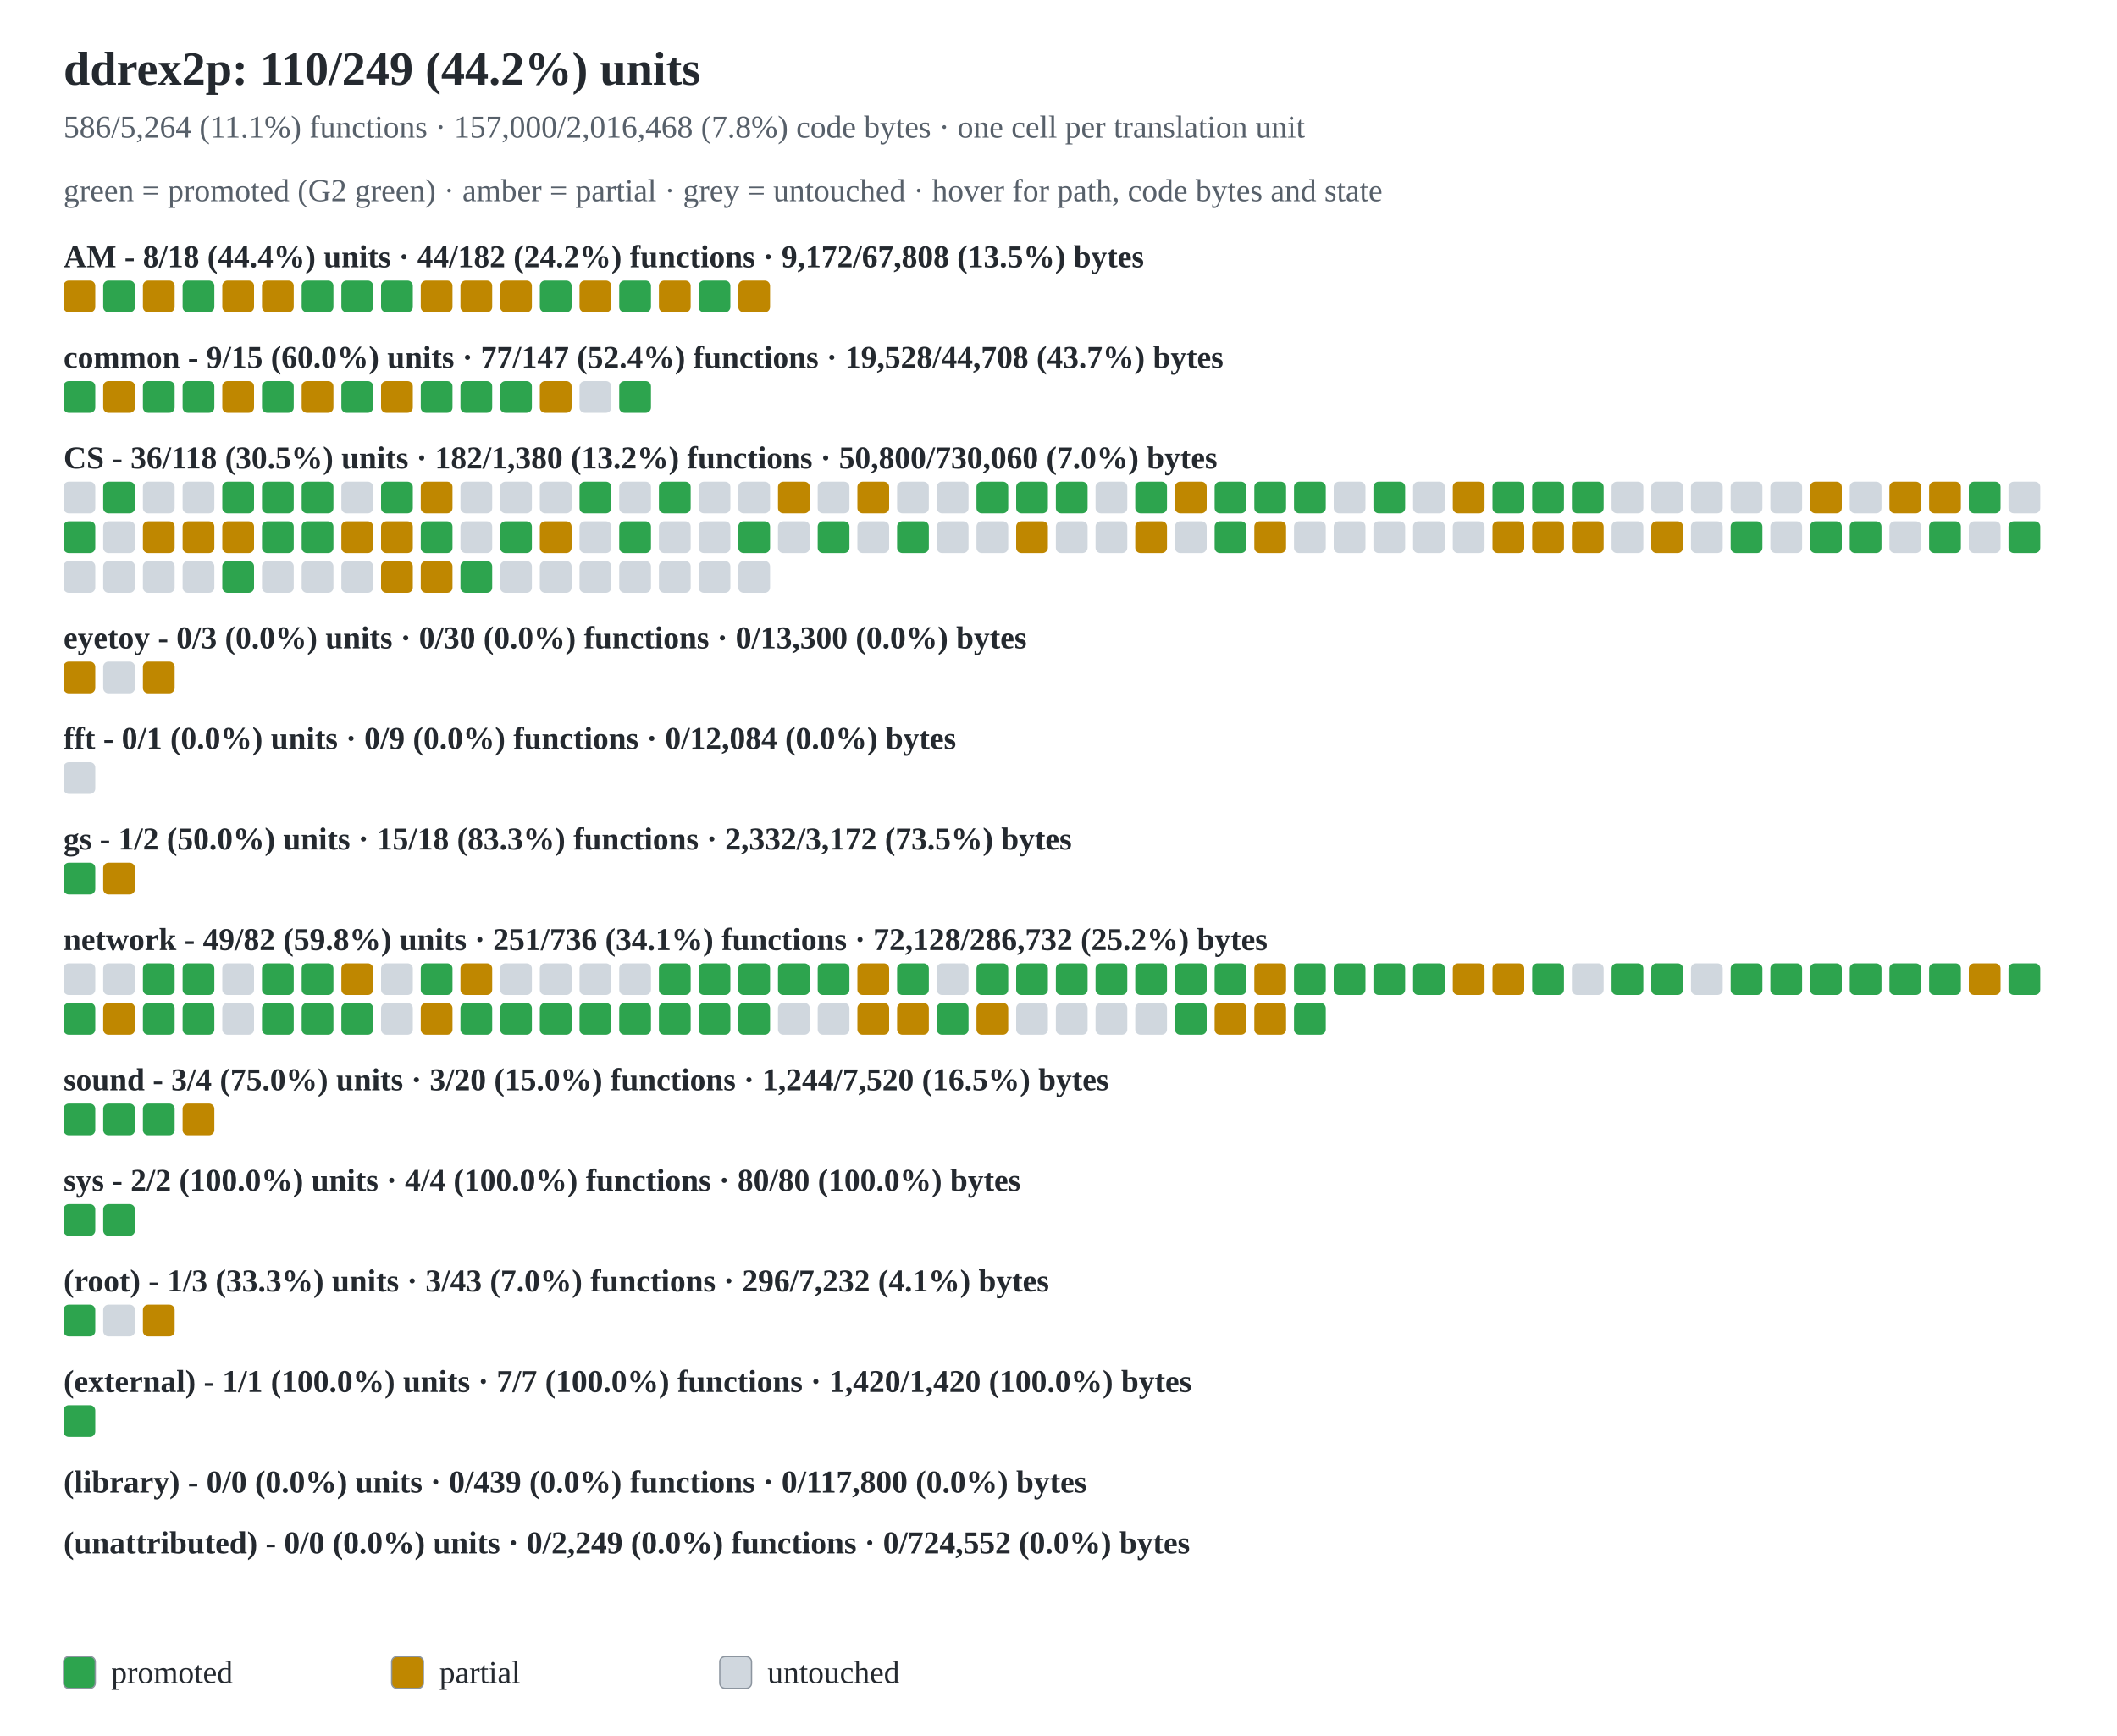
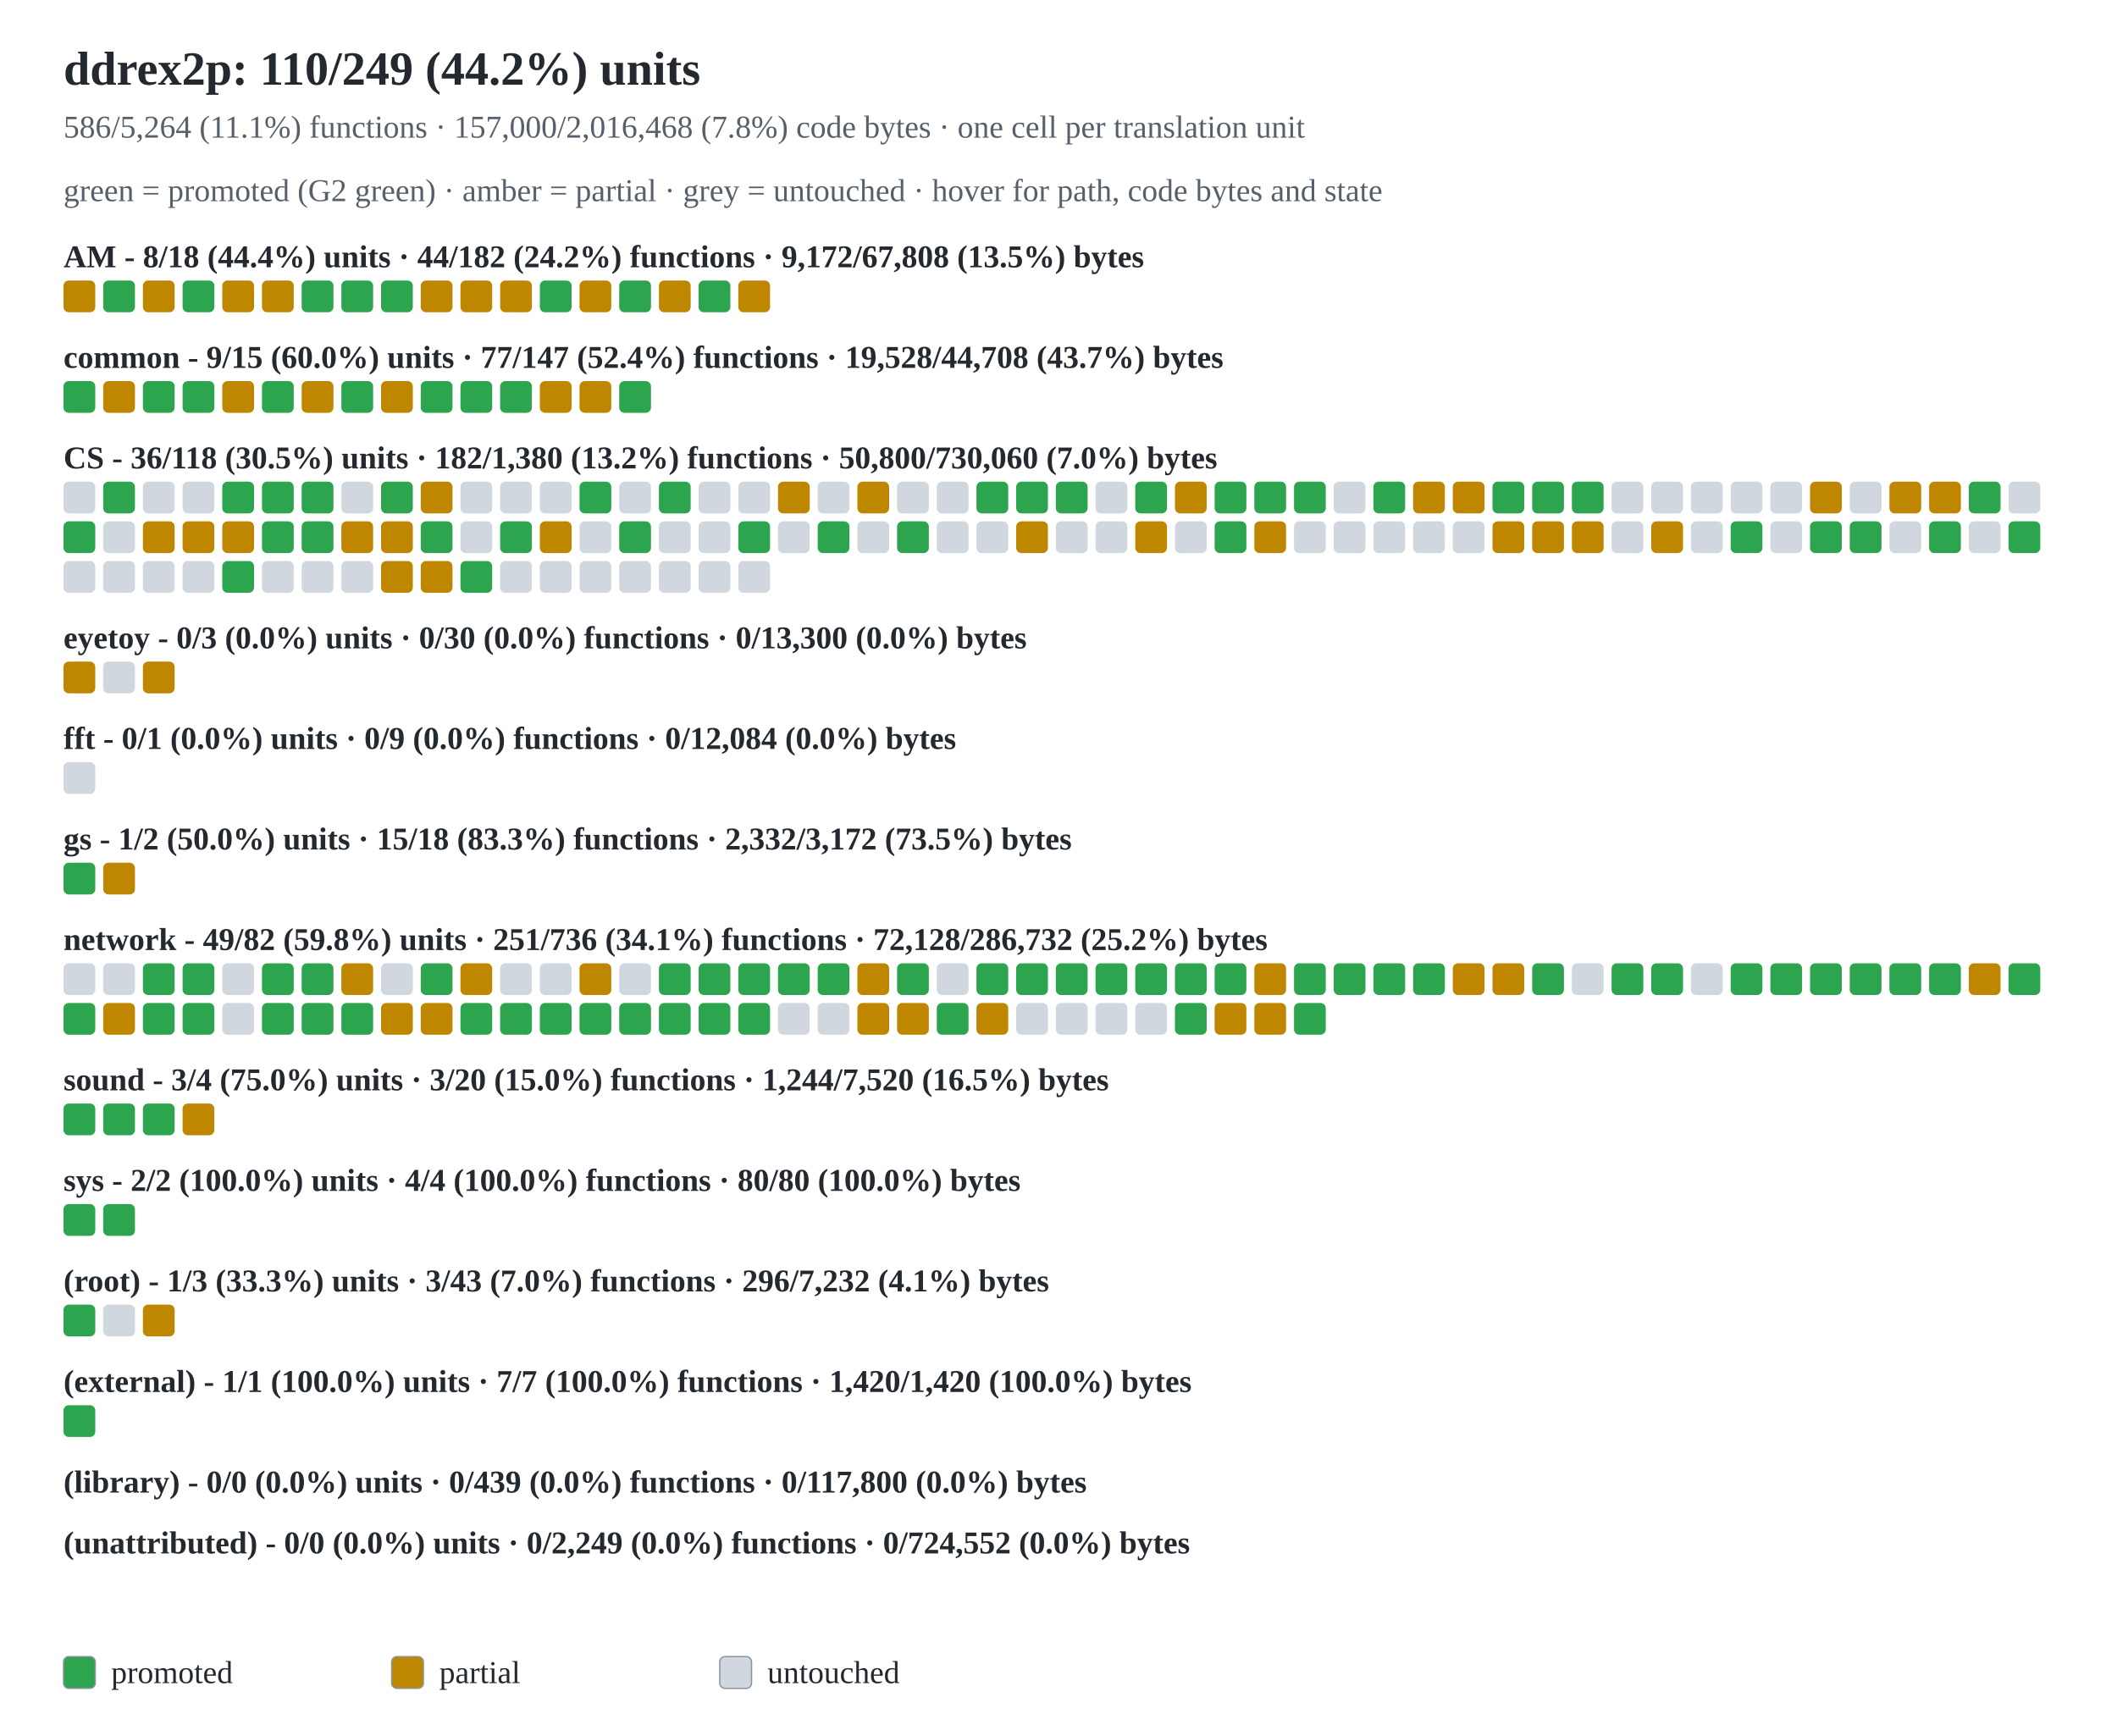
<svg xmlns="http://www.w3.org/2000/svg" width="800" height="656" viewBox="0 0 800 656" role="img" aria-label="ddrex2p translation unit heatmap">
  <rect width="800" height="656" fill="#ffffff" />
  <text x="24" y="32" font-size="18" font-weight="600" fill="#24292f">ddrex2p: 110/249 (44.2%) units</text>
  <text x="24" y="52" font-size="12" fill="#57606a">586/5,264 (11.1%) functions · 157,000/2,016,468 (7.8%) code bytes · one cell per translation unit</text>
  <text x="24" y="76" font-size="12" fill="#57606a">green = promoted (G2 green) · amber = partial · grey = untouched · hover for path, code bytes and state</text>
  <g class="module" data-module="AM">
    <text x="24" y="101" font-size="12" font-weight="600" fill="#24292f">AM - 8/18 (44.4%) units · 44/182 (24.2%) functions · 9,172/67,808 (13.5%) bytes</text>
    <rect class="cell" data-state="partial" x="24" y="106" width="12" height="12" rx="2" fill="#bf8700" />
    <rect class="cell" data-state="promoted" x="39" y="106" width="12" height="12" rx="2" fill="#2da44e" />
    <rect class="cell" data-state="partial" x="54" y="106" width="12" height="12" rx="2" fill="#bf8700" />
    <rect class="cell" data-state="promoted" x="69" y="106" width="12" height="12" rx="2" fill="#2da44e" />
    <rect class="cell" data-state="partial" x="84" y="106" width="12" height="12" rx="2" fill="#bf8700" />
    <rect class="cell" data-state="partial" x="99" y="106" width="12" height="12" rx="2" fill="#bf8700" />
    <rect class="cell" data-state="promoted" x="114" y="106" width="12" height="12" rx="2" fill="#2da44e" />
    <rect class="cell" data-state="promoted" x="129" y="106" width="12" height="12" rx="2" fill="#2da44e" />
    <rect class="cell" data-state="promoted" x="144" y="106" width="12" height="12" rx="2" fill="#2da44e" />
    <rect class="cell" data-state="partial" x="159" y="106" width="12" height="12" rx="2" fill="#bf8700" />
    <rect class="cell" data-state="partial" x="174" y="106" width="12" height="12" rx="2" fill="#bf8700" />
    <rect class="cell" data-state="partial" x="189" y="106" width="12" height="12" rx="2" fill="#bf8700" />
    <rect class="cell" data-state="promoted" x="204" y="106" width="12" height="12" rx="2" fill="#2da44e" />
    <rect class="cell" data-state="partial" x="219" y="106" width="12" height="12" rx="2" fill="#bf8700" />
    <rect class="cell" data-state="promoted" x="234" y="106" width="12" height="12" rx="2" fill="#2da44e" />
    <rect class="cell" data-state="partial" x="249" y="106" width="12" height="12" rx="2" fill="#bf8700" />
    <rect class="cell" data-state="promoted" x="264" y="106" width="12" height="12" rx="2" fill="#2da44e" />
    <rect class="cell" data-state="partial" x="279" y="106" width="12" height="12" rx="2" fill="#bf8700" />
  </g>
  <g class="module" data-module="common">
    <text x="24" y="139" font-size="12" font-weight="600" fill="#24292f">common - 9/15 (60.0%) units · 77/147 (52.4%) functions · 19,528/44,708 (43.7%) bytes</text>
    <rect class="cell" data-state="promoted" x="24" y="144" width="12" height="12" rx="2" fill="#2da44e" />
    <rect class="cell" data-state="partial" x="39" y="144" width="12" height="12" rx="2" fill="#bf8700" />
    <rect class="cell" data-state="promoted" x="54" y="144" width="12" height="12" rx="2" fill="#2da44e" />
    <rect class="cell" data-state="promoted" x="69" y="144" width="12" height="12" rx="2" fill="#2da44e" />
    <rect class="cell" data-state="partial" x="84" y="144" width="12" height="12" rx="2" fill="#bf8700" />
    <rect class="cell" data-state="promoted" x="99" y="144" width="12" height="12" rx="2" fill="#2da44e" />
    <rect class="cell" data-state="partial" x="114" y="144" width="12" height="12" rx="2" fill="#bf8700" />
    <rect class="cell" data-state="promoted" x="129" y="144" width="12" height="12" rx="2" fill="#2da44e" />
    <rect class="cell" data-state="partial" x="144" y="144" width="12" height="12" rx="2" fill="#bf8700" />
    <rect class="cell" data-state="promoted" x="159" y="144" width="12" height="12" rx="2" fill="#2da44e" />
    <rect class="cell" data-state="promoted" x="174" y="144" width="12" height="12" rx="2" fill="#2da44e" />
    <rect class="cell" data-state="promoted" x="189" y="144" width="12" height="12" rx="2" fill="#2da44e" />
    <rect class="cell" data-state="partial" x="204" y="144" width="12" height="12" rx="2" fill="#bf8700" />
-     <rect class="cell" data-state="untouched" x="219" y="144" width="12" height="12" rx="2" fill="#d0d7de" />
+     <rect class="cell" data-state="partial" x="219" y="144" width="12" height="12" rx="2" fill="#bf8700" />
    <rect class="cell" data-state="promoted" x="234" y="144" width="12" height="12" rx="2" fill="#2da44e" />
  </g>
  <g class="module" data-module="CS">
    <text x="24" y="177" font-size="12" font-weight="600" fill="#24292f">CS - 36/118 (30.5%) units · 182/1,380 (13.2%) functions · 50,800/730,060 (7.0%) bytes</text>
    <rect class="cell" data-state="untouched" x="24" y="182" width="12" height="12" rx="2" fill="#d0d7de" />
    <rect class="cell" data-state="promoted" x="39" y="182" width="12" height="12" rx="2" fill="#2da44e" />
    <rect class="cell" data-state="untouched" x="54" y="182" width="12" height="12" rx="2" fill="#d0d7de" />
    <rect class="cell" data-state="untouched" x="69" y="182" width="12" height="12" rx="2" fill="#d0d7de" />
    <rect class="cell" data-state="promoted" x="84" y="182" width="12" height="12" rx="2" fill="#2da44e" />
    <rect class="cell" data-state="promoted" x="99" y="182" width="12" height="12" rx="2" fill="#2da44e" />
    <rect class="cell" data-state="promoted" x="114" y="182" width="12" height="12" rx="2" fill="#2da44e" />
    <rect class="cell" data-state="untouched" x="129" y="182" width="12" height="12" rx="2" fill="#d0d7de" />
    <rect class="cell" data-state="promoted" x="144" y="182" width="12" height="12" rx="2" fill="#2da44e" />
    <rect class="cell" data-state="partial" x="159" y="182" width="12" height="12" rx="2" fill="#bf8700" />
    <rect class="cell" data-state="untouched" x="174" y="182" width="12" height="12" rx="2" fill="#d0d7de" />
    <rect class="cell" data-state="untouched" x="189" y="182" width="12" height="12" rx="2" fill="#d0d7de" />
    <rect class="cell" data-state="untouched" x="204" y="182" width="12" height="12" rx="2" fill="#d0d7de" />
    <rect class="cell" data-state="promoted" x="219" y="182" width="12" height="12" rx="2" fill="#2da44e" />
    <rect class="cell" data-state="untouched" x="234" y="182" width="12" height="12" rx="2" fill="#d0d7de" />
    <rect class="cell" data-state="promoted" x="249" y="182" width="12" height="12" rx="2" fill="#2da44e" />
    <rect class="cell" data-state="untouched" x="264" y="182" width="12" height="12" rx="2" fill="#d0d7de" />
    <rect class="cell" data-state="untouched" x="279" y="182" width="12" height="12" rx="2" fill="#d0d7de" />
    <rect class="cell" data-state="partial" x="294" y="182" width="12" height="12" rx="2" fill="#bf8700" />
    <rect class="cell" data-state="untouched" x="309" y="182" width="12" height="12" rx="2" fill="#d0d7de" />
    <rect class="cell" data-state="partial" x="324" y="182" width="12" height="12" rx="2" fill="#bf8700" />
    <rect class="cell" data-state="untouched" x="339" y="182" width="12" height="12" rx="2" fill="#d0d7de" />
    <rect class="cell" data-state="untouched" x="354" y="182" width="12" height="12" rx="2" fill="#d0d7de" />
    <rect class="cell" data-state="promoted" x="369" y="182" width="12" height="12" rx="2" fill="#2da44e" />
    <rect class="cell" data-state="promoted" x="384" y="182" width="12" height="12" rx="2" fill="#2da44e" />
    <rect class="cell" data-state="promoted" x="399" y="182" width="12" height="12" rx="2" fill="#2da44e" />
    <rect class="cell" data-state="untouched" x="414" y="182" width="12" height="12" rx="2" fill="#d0d7de" />
    <rect class="cell" data-state="promoted" x="429" y="182" width="12" height="12" rx="2" fill="#2da44e" />
    <rect class="cell" data-state="partial" x="444" y="182" width="12" height="12" rx="2" fill="#bf8700" />
    <rect class="cell" data-state="promoted" x="459" y="182" width="12" height="12" rx="2" fill="#2da44e" />
    <rect class="cell" data-state="promoted" x="474" y="182" width="12" height="12" rx="2" fill="#2da44e" />
    <rect class="cell" data-state="promoted" x="489" y="182" width="12" height="12" rx="2" fill="#2da44e" />
    <rect class="cell" data-state="untouched" x="504" y="182" width="12" height="12" rx="2" fill="#d0d7de" />
    <rect class="cell" data-state="promoted" x="519" y="182" width="12" height="12" rx="2" fill="#2da44e" />
-     <rect class="cell" data-state="untouched" x="534" y="182" width="12" height="12" rx="2" fill="#d0d7de" />
+     <rect class="cell" data-state="partial" x="534" y="182" width="12" height="12" rx="2" fill="#bf8700" />
    <rect class="cell" data-state="partial" x="549" y="182" width="12" height="12" rx="2" fill="#bf8700" />
    <rect class="cell" data-state="promoted" x="564" y="182" width="12" height="12" rx="2" fill="#2da44e" />
    <rect class="cell" data-state="promoted" x="579" y="182" width="12" height="12" rx="2" fill="#2da44e" />
    <rect class="cell" data-state="promoted" x="594" y="182" width="12" height="12" rx="2" fill="#2da44e" />
    <rect class="cell" data-state="untouched" x="609" y="182" width="12" height="12" rx="2" fill="#d0d7de" />
    <rect class="cell" data-state="untouched" x="624" y="182" width="12" height="12" rx="2" fill="#d0d7de" />
    <rect class="cell" data-state="untouched" x="639" y="182" width="12" height="12" rx="2" fill="#d0d7de" />
    <rect class="cell" data-state="untouched" x="654" y="182" width="12" height="12" rx="2" fill="#d0d7de" />
    <rect class="cell" data-state="untouched" x="669" y="182" width="12" height="12" rx="2" fill="#d0d7de" />
    <rect class="cell" data-state="partial" x="684" y="182" width="12" height="12" rx="2" fill="#bf8700" />
    <rect class="cell" data-state="untouched" x="699" y="182" width="12" height="12" rx="2" fill="#d0d7de" />
    <rect class="cell" data-state="partial" x="714" y="182" width="12" height="12" rx="2" fill="#bf8700" />
    <rect class="cell" data-state="partial" x="729" y="182" width="12" height="12" rx="2" fill="#bf8700" />
    <rect class="cell" data-state="promoted" x="744" y="182" width="12" height="12" rx="2" fill="#2da44e" />
    <rect class="cell" data-state="untouched" x="759" y="182" width="12" height="12" rx="2" fill="#d0d7de" />
    <rect class="cell" data-state="promoted" x="24" y="197" width="12" height="12" rx="2" fill="#2da44e" />
    <rect class="cell" data-state="untouched" x="39" y="197" width="12" height="12" rx="2" fill="#d0d7de" />
    <rect class="cell" data-state="partial" x="54" y="197" width="12" height="12" rx="2" fill="#bf8700" />
    <rect class="cell" data-state="partial" x="69" y="197" width="12" height="12" rx="2" fill="#bf8700" />
    <rect class="cell" data-state="partial" x="84" y="197" width="12" height="12" rx="2" fill="#bf8700" />
    <rect class="cell" data-state="promoted" x="99" y="197" width="12" height="12" rx="2" fill="#2da44e" />
    <rect class="cell" data-state="promoted" x="114" y="197" width="12" height="12" rx="2" fill="#2da44e" />
    <rect class="cell" data-state="partial" x="129" y="197" width="12" height="12" rx="2" fill="#bf8700" />
    <rect class="cell" data-state="partial" x="144" y="197" width="12" height="12" rx="2" fill="#bf8700" />
    <rect class="cell" data-state="promoted" x="159" y="197" width="12" height="12" rx="2" fill="#2da44e" />
    <rect class="cell" data-state="untouched" x="174" y="197" width="12" height="12" rx="2" fill="#d0d7de" />
    <rect class="cell" data-state="promoted" x="189" y="197" width="12" height="12" rx="2" fill="#2da44e" />
    <rect class="cell" data-state="partial" x="204" y="197" width="12" height="12" rx="2" fill="#bf8700" />
    <rect class="cell" data-state="untouched" x="219" y="197" width="12" height="12" rx="2" fill="#d0d7de" />
    <rect class="cell" data-state="promoted" x="234" y="197" width="12" height="12" rx="2" fill="#2da44e" />
    <rect class="cell" data-state="untouched" x="249" y="197" width="12" height="12" rx="2" fill="#d0d7de" />
    <rect class="cell" data-state="untouched" x="264" y="197" width="12" height="12" rx="2" fill="#d0d7de" />
    <rect class="cell" data-state="promoted" x="279" y="197" width="12" height="12" rx="2" fill="#2da44e" />
    <rect class="cell" data-state="untouched" x="294" y="197" width="12" height="12" rx="2" fill="#d0d7de" />
    <rect class="cell" data-state="promoted" x="309" y="197" width="12" height="12" rx="2" fill="#2da44e" />
    <rect class="cell" data-state="untouched" x="324" y="197" width="12" height="12" rx="2" fill="#d0d7de" />
    <rect class="cell" data-state="promoted" x="339" y="197" width="12" height="12" rx="2" fill="#2da44e" />
    <rect class="cell" data-state="untouched" x="354" y="197" width="12" height="12" rx="2" fill="#d0d7de" />
    <rect class="cell" data-state="untouched" x="369" y="197" width="12" height="12" rx="2" fill="#d0d7de" />
    <rect class="cell" data-state="partial" x="384" y="197" width="12" height="12" rx="2" fill="#bf8700" />
    <rect class="cell" data-state="untouched" x="399" y="197" width="12" height="12" rx="2" fill="#d0d7de" />
    <rect class="cell" data-state="untouched" x="414" y="197" width="12" height="12" rx="2" fill="#d0d7de" />
    <rect class="cell" data-state="partial" x="429" y="197" width="12" height="12" rx="2" fill="#bf8700" />
    <rect class="cell" data-state="untouched" x="444" y="197" width="12" height="12" rx="2" fill="#d0d7de" />
    <rect class="cell" data-state="promoted" x="459" y="197" width="12" height="12" rx="2" fill="#2da44e" />
    <rect class="cell" data-state="partial" x="474" y="197" width="12" height="12" rx="2" fill="#bf8700" />
    <rect class="cell" data-state="untouched" x="489" y="197" width="12" height="12" rx="2" fill="#d0d7de" />
    <rect class="cell" data-state="untouched" x="504" y="197" width="12" height="12" rx="2" fill="#d0d7de" />
    <rect class="cell" data-state="untouched" x="519" y="197" width="12" height="12" rx="2" fill="#d0d7de" />
    <rect class="cell" data-state="untouched" x="534" y="197" width="12" height="12" rx="2" fill="#d0d7de" />
    <rect class="cell" data-state="untouched" x="549" y="197" width="12" height="12" rx="2" fill="#d0d7de" />
    <rect class="cell" data-state="partial" x="564" y="197" width="12" height="12" rx="2" fill="#bf8700" />
    <rect class="cell" data-state="partial" x="579" y="197" width="12" height="12" rx="2" fill="#bf8700" />
    <rect class="cell" data-state="partial" x="594" y="197" width="12" height="12" rx="2" fill="#bf8700" />
    <rect class="cell" data-state="untouched" x="609" y="197" width="12" height="12" rx="2" fill="#d0d7de" />
    <rect class="cell" data-state="partial" x="624" y="197" width="12" height="12" rx="2" fill="#bf8700" />
    <rect class="cell" data-state="untouched" x="639" y="197" width="12" height="12" rx="2" fill="#d0d7de" />
    <rect class="cell" data-state="promoted" x="654" y="197" width="12" height="12" rx="2" fill="#2da44e" />
    <rect class="cell" data-state="untouched" x="669" y="197" width="12" height="12" rx="2" fill="#d0d7de" />
    <rect class="cell" data-state="promoted" x="684" y="197" width="12" height="12" rx="2" fill="#2da44e" />
    <rect class="cell" data-state="promoted" x="699" y="197" width="12" height="12" rx="2" fill="#2da44e" />
    <rect class="cell" data-state="untouched" x="714" y="197" width="12" height="12" rx="2" fill="#d0d7de" />
    <rect class="cell" data-state="promoted" x="729" y="197" width="12" height="12" rx="2" fill="#2da44e" />
    <rect class="cell" data-state="untouched" x="744" y="197" width="12" height="12" rx="2" fill="#d0d7de" />
    <rect class="cell" data-state="promoted" x="759" y="197" width="12" height="12" rx="2" fill="#2da44e" />
    <rect class="cell" data-state="untouched" x="24" y="212" width="12" height="12" rx="2" fill="#d0d7de" />
    <rect class="cell" data-state="untouched" x="39" y="212" width="12" height="12" rx="2" fill="#d0d7de" />
    <rect class="cell" data-state="untouched" x="54" y="212" width="12" height="12" rx="2" fill="#d0d7de" />
    <rect class="cell" data-state="untouched" x="69" y="212" width="12" height="12" rx="2" fill="#d0d7de" />
    <rect class="cell" data-state="promoted" x="84" y="212" width="12" height="12" rx="2" fill="#2da44e" />
    <rect class="cell" data-state="untouched" x="99" y="212" width="12" height="12" rx="2" fill="#d0d7de" />
    <rect class="cell" data-state="untouched" x="114" y="212" width="12" height="12" rx="2" fill="#d0d7de" />
    <rect class="cell" data-state="untouched" x="129" y="212" width="12" height="12" rx="2" fill="#d0d7de" />
    <rect class="cell" data-state="partial" x="144" y="212" width="12" height="12" rx="2" fill="#bf8700" />
    <rect class="cell" data-state="partial" x="159" y="212" width="12" height="12" rx="2" fill="#bf8700" />
    <rect class="cell" data-state="promoted" x="174" y="212" width="12" height="12" rx="2" fill="#2da44e" />
    <rect class="cell" data-state="untouched" x="189" y="212" width="12" height="12" rx="2" fill="#d0d7de" />
    <rect class="cell" data-state="untouched" x="204" y="212" width="12" height="12" rx="2" fill="#d0d7de" />
    <rect class="cell" data-state="untouched" x="219" y="212" width="12" height="12" rx="2" fill="#d0d7de" />
    <rect class="cell" data-state="untouched" x="234" y="212" width="12" height="12" rx="2" fill="#d0d7de" />
    <rect class="cell" data-state="untouched" x="249" y="212" width="12" height="12" rx="2" fill="#d0d7de" />
    <rect class="cell" data-state="untouched" x="264" y="212" width="12" height="12" rx="2" fill="#d0d7de" />
    <rect class="cell" data-state="untouched" x="279" y="212" width="12" height="12" rx="2" fill="#d0d7de" />
  </g>
  <g class="module" data-module="eyetoy">
    <text x="24" y="245" font-size="12" font-weight="600" fill="#24292f">eyetoy - 0/3 (0.0%) units · 0/30 (0.0%) functions · 0/13,300 (0.0%) bytes</text>
    <rect class="cell" data-state="partial" x="24" y="250" width="12" height="12" rx="2" fill="#bf8700" />
    <rect class="cell" data-state="untouched" x="39" y="250" width="12" height="12" rx="2" fill="#d0d7de" />
    <rect class="cell" data-state="partial" x="54" y="250" width="12" height="12" rx="2" fill="#bf8700" />
  </g>
  <g class="module" data-module="fft">
    <text x="24" y="283" font-size="12" font-weight="600" fill="#24292f">fft - 0/1 (0.0%) units · 0/9 (0.0%) functions · 0/12,084 (0.0%) bytes</text>
    <rect class="cell" data-state="untouched" x="24" y="288" width="12" height="12" rx="2" fill="#d0d7de" />
  </g>
  <g class="module" data-module="gs">
    <text x="24" y="321" font-size="12" font-weight="600" fill="#24292f">gs - 1/2 (50.0%) units · 15/18 (83.3%) functions · 2,332/3,172 (73.5%) bytes</text>
    <rect class="cell" data-state="promoted" x="24" y="326" width="12" height="12" rx="2" fill="#2da44e" />
    <rect class="cell" data-state="partial" x="39" y="326" width="12" height="12" rx="2" fill="#bf8700" />
  </g>
  <g class="module" data-module="network">
    <text x="24" y="359" font-size="12" font-weight="600" fill="#24292f">network - 49/82 (59.8%) units · 251/736 (34.1%) functions · 72,128/286,732 (25.2%) bytes</text>
    <rect class="cell" data-state="untouched" x="24" y="364" width="12" height="12" rx="2" fill="#d0d7de" />
    <rect class="cell" data-state="untouched" x="39" y="364" width="12" height="12" rx="2" fill="#d0d7de" />
    <rect class="cell" data-state="promoted" x="54" y="364" width="12" height="12" rx="2" fill="#2da44e" />
    <rect class="cell" data-state="promoted" x="69" y="364" width="12" height="12" rx="2" fill="#2da44e" />
    <rect class="cell" data-state="untouched" x="84" y="364" width="12" height="12" rx="2" fill="#d0d7de" />
    <rect class="cell" data-state="promoted" x="99" y="364" width="12" height="12" rx="2" fill="#2da44e" />
    <rect class="cell" data-state="promoted" x="114" y="364" width="12" height="12" rx="2" fill="#2da44e" />
    <rect class="cell" data-state="partial" x="129" y="364" width="12" height="12" rx="2" fill="#bf8700" />
    <rect class="cell" data-state="untouched" x="144" y="364" width="12" height="12" rx="2" fill="#d0d7de" />
    <rect class="cell" data-state="promoted" x="159" y="364" width="12" height="12" rx="2" fill="#2da44e" />
    <rect class="cell" data-state="partial" x="174" y="364" width="12" height="12" rx="2" fill="#bf8700" />
    <rect class="cell" data-state="untouched" x="189" y="364" width="12" height="12" rx="2" fill="#d0d7de" />
    <rect class="cell" data-state="untouched" x="204" y="364" width="12" height="12" rx="2" fill="#d0d7de" />
-     <rect class="cell" data-state="untouched" x="219" y="364" width="12" height="12" rx="2" fill="#d0d7de" />
+     <rect class="cell" data-state="partial" x="219" y="364" width="12" height="12" rx="2" fill="#bf8700" />
    <rect class="cell" data-state="untouched" x="234" y="364" width="12" height="12" rx="2" fill="#d0d7de" />
    <rect class="cell" data-state="promoted" x="249" y="364" width="12" height="12" rx="2" fill="#2da44e" />
    <rect class="cell" data-state="promoted" x="264" y="364" width="12" height="12" rx="2" fill="#2da44e" />
    <rect class="cell" data-state="promoted" x="279" y="364" width="12" height="12" rx="2" fill="#2da44e" />
    <rect class="cell" data-state="promoted" x="294" y="364" width="12" height="12" rx="2" fill="#2da44e" />
    <rect class="cell" data-state="promoted" x="309" y="364" width="12" height="12" rx="2" fill="#2da44e" />
    <rect class="cell" data-state="partial" x="324" y="364" width="12" height="12" rx="2" fill="#bf8700" />
    <rect class="cell" data-state="promoted" x="339" y="364" width="12" height="12" rx="2" fill="#2da44e" />
    <rect class="cell" data-state="untouched" x="354" y="364" width="12" height="12" rx="2" fill="#d0d7de" />
    <rect class="cell" data-state="promoted" x="369" y="364" width="12" height="12" rx="2" fill="#2da44e" />
    <rect class="cell" data-state="promoted" x="384" y="364" width="12" height="12" rx="2" fill="#2da44e" />
    <rect class="cell" data-state="promoted" x="399" y="364" width="12" height="12" rx="2" fill="#2da44e" />
    <rect class="cell" data-state="promoted" x="414" y="364" width="12" height="12" rx="2" fill="#2da44e" />
    <rect class="cell" data-state="promoted" x="429" y="364" width="12" height="12" rx="2" fill="#2da44e" />
    <rect class="cell" data-state="promoted" x="444" y="364" width="12" height="12" rx="2" fill="#2da44e" />
    <rect class="cell" data-state="promoted" x="459" y="364" width="12" height="12" rx="2" fill="#2da44e" />
    <rect class="cell" data-state="partial" x="474" y="364" width="12" height="12" rx="2" fill="#bf8700" />
    <rect class="cell" data-state="promoted" x="489" y="364" width="12" height="12" rx="2" fill="#2da44e" />
    <rect class="cell" data-state="promoted" x="504" y="364" width="12" height="12" rx="2" fill="#2da44e" />
    <rect class="cell" data-state="promoted" x="519" y="364" width="12" height="12" rx="2" fill="#2da44e" />
    <rect class="cell" data-state="promoted" x="534" y="364" width="12" height="12" rx="2" fill="#2da44e" />
    <rect class="cell" data-state="partial" x="549" y="364" width="12" height="12" rx="2" fill="#bf8700" />
    <rect class="cell" data-state="partial" x="564" y="364" width="12" height="12" rx="2" fill="#bf8700" />
    <rect class="cell" data-state="promoted" x="579" y="364" width="12" height="12" rx="2" fill="#2da44e" />
    <rect class="cell" data-state="untouched" x="594" y="364" width="12" height="12" rx="2" fill="#d0d7de" />
    <rect class="cell" data-state="promoted" x="609" y="364" width="12" height="12" rx="2" fill="#2da44e" />
    <rect class="cell" data-state="promoted" x="624" y="364" width="12" height="12" rx="2" fill="#2da44e" />
    <rect class="cell" data-state="untouched" x="639" y="364" width="12" height="12" rx="2" fill="#d0d7de" />
    <rect class="cell" data-state="promoted" x="654" y="364" width="12" height="12" rx="2" fill="#2da44e" />
    <rect class="cell" data-state="promoted" x="669" y="364" width="12" height="12" rx="2" fill="#2da44e" />
    <rect class="cell" data-state="promoted" x="684" y="364" width="12" height="12" rx="2" fill="#2da44e" />
    <rect class="cell" data-state="promoted" x="699" y="364" width="12" height="12" rx="2" fill="#2da44e" />
    <rect class="cell" data-state="promoted" x="714" y="364" width="12" height="12" rx="2" fill="#2da44e" />
    <rect class="cell" data-state="promoted" x="729" y="364" width="12" height="12" rx="2" fill="#2da44e" />
    <rect class="cell" data-state="partial" x="744" y="364" width="12" height="12" rx="2" fill="#bf8700" />
    <rect class="cell" data-state="promoted" x="759" y="364" width="12" height="12" rx="2" fill="#2da44e" />
    <rect class="cell" data-state="promoted" x="24" y="379" width="12" height="12" rx="2" fill="#2da44e" />
    <rect class="cell" data-state="partial" x="39" y="379" width="12" height="12" rx="2" fill="#bf8700" />
    <rect class="cell" data-state="promoted" x="54" y="379" width="12" height="12" rx="2" fill="#2da44e" />
    <rect class="cell" data-state="promoted" x="69" y="379" width="12" height="12" rx="2" fill="#2da44e" />
    <rect class="cell" data-state="untouched" x="84" y="379" width="12" height="12" rx="2" fill="#d0d7de" />
    <rect class="cell" data-state="promoted" x="99" y="379" width="12" height="12" rx="2" fill="#2da44e" />
    <rect class="cell" data-state="promoted" x="114" y="379" width="12" height="12" rx="2" fill="#2da44e" />
    <rect class="cell" data-state="promoted" x="129" y="379" width="12" height="12" rx="2" fill="#2da44e" />
-     <rect class="cell" data-state="untouched" x="144" y="379" width="12" height="12" rx="2" fill="#d0d7de" />
+     <rect class="cell" data-state="partial" x="144" y="379" width="12" height="12" rx="2" fill="#bf8700" />
    <rect class="cell" data-state="partial" x="159" y="379" width="12" height="12" rx="2" fill="#bf8700" />
    <rect class="cell" data-state="promoted" x="174" y="379" width="12" height="12" rx="2" fill="#2da44e" />
    <rect class="cell" data-state="promoted" x="189" y="379" width="12" height="12" rx="2" fill="#2da44e" />
    <rect class="cell" data-state="promoted" x="204" y="379" width="12" height="12" rx="2" fill="#2da44e" />
    <rect class="cell" data-state="promoted" x="219" y="379" width="12" height="12" rx="2" fill="#2da44e" />
    <rect class="cell" data-state="promoted" x="234" y="379" width="12" height="12" rx="2" fill="#2da44e" />
    <rect class="cell" data-state="promoted" x="249" y="379" width="12" height="12" rx="2" fill="#2da44e" />
    <rect class="cell" data-state="promoted" x="264" y="379" width="12" height="12" rx="2" fill="#2da44e" />
    <rect class="cell" data-state="promoted" x="279" y="379" width="12" height="12" rx="2" fill="#2da44e" />
    <rect class="cell" data-state="untouched" x="294" y="379" width="12" height="12" rx="2" fill="#d0d7de" />
    <rect class="cell" data-state="untouched" x="309" y="379" width="12" height="12" rx="2" fill="#d0d7de" />
    <rect class="cell" data-state="partial" x="324" y="379" width="12" height="12" rx="2" fill="#bf8700" />
    <rect class="cell" data-state="partial" x="339" y="379" width="12" height="12" rx="2" fill="#bf8700" />
    <rect class="cell" data-state="promoted" x="354" y="379" width="12" height="12" rx="2" fill="#2da44e" />
    <rect class="cell" data-state="partial" x="369" y="379" width="12" height="12" rx="2" fill="#bf8700" />
    <rect class="cell" data-state="untouched" x="384" y="379" width="12" height="12" rx="2" fill="#d0d7de" />
    <rect class="cell" data-state="untouched" x="399" y="379" width="12" height="12" rx="2" fill="#d0d7de" />
    <rect class="cell" data-state="untouched" x="414" y="379" width="12" height="12" rx="2" fill="#d0d7de" />
    <rect class="cell" data-state="untouched" x="429" y="379" width="12" height="12" rx="2" fill="#d0d7de" />
    <rect class="cell" data-state="promoted" x="444" y="379" width="12" height="12" rx="2" fill="#2da44e" />
    <rect class="cell" data-state="partial" x="459" y="379" width="12" height="12" rx="2" fill="#bf8700" />
    <rect class="cell" data-state="partial" x="474" y="379" width="12" height="12" rx="2" fill="#bf8700" />
    <rect class="cell" data-state="promoted" x="489" y="379" width="12" height="12" rx="2" fill="#2da44e" />
  </g>
  <g class="module" data-module="sound">
    <text x="24" y="412" font-size="12" font-weight="600" fill="#24292f">sound - 3/4 (75.0%) units · 3/20 (15.0%) functions · 1,244/7,520 (16.5%) bytes</text>
    <rect class="cell" data-state="promoted" x="24" y="417" width="12" height="12" rx="2" fill="#2da44e" />
    <rect class="cell" data-state="promoted" x="39" y="417" width="12" height="12" rx="2" fill="#2da44e" />
    <rect class="cell" data-state="promoted" x="54" y="417" width="12" height="12" rx="2" fill="#2da44e" />
    <rect class="cell" data-state="partial" x="69" y="417" width="12" height="12" rx="2" fill="#bf8700" />
  </g>
  <g class="module" data-module="sys">
    <text x="24" y="450" font-size="12" font-weight="600" fill="#24292f">sys - 2/2 (100.0%) units · 4/4 (100.0%) functions · 80/80 (100.0%) bytes</text>
    <rect class="cell" data-state="promoted" x="24" y="455" width="12" height="12" rx="2" fill="#2da44e" />
    <rect class="cell" data-state="promoted" x="39" y="455" width="12" height="12" rx="2" fill="#2da44e" />
  </g>
  <g class="module" data-module="(root)">
    <text x="24" y="488" font-size="12" font-weight="600" fill="#24292f">(root) - 1/3 (33.3%) units · 3/43 (7.0%) functions · 296/7,232 (4.1%) bytes</text>
    <rect class="cell" data-state="promoted" x="24" y="493" width="12" height="12" rx="2" fill="#2da44e" />
    <rect class="cell" data-state="untouched" x="39" y="493" width="12" height="12" rx="2" fill="#d0d7de" />
    <rect class="cell" data-state="partial" x="54" y="493" width="12" height="12" rx="2" fill="#bf8700" />
  </g>
  <g class="module" data-module="(external)">
    <text x="24" y="526" font-size="12" font-weight="600" fill="#24292f">(external) - 1/1 (100.0%) units · 7/7 (100.0%) functions · 1,420/1,420 (100.0%) bytes</text>
    <rect class="cell" data-state="promoted" x="24" y="531" width="12" height="12" rx="2" fill="#2da44e" />
  </g>
  <g class="module" data-module="(library)">
    <text x="24" y="564" font-size="12" font-weight="600" fill="#24292f">(library) - 0/0 (0.0%) units · 0/439 (0.0%) functions · 0/117,800 (0.0%) bytes</text>
  </g>
  <g class="module" data-module="(unattributed)">
    <text x="24" y="587" font-size="12" font-weight="600" fill="#24292f">(unattributed) - 0/0 (0.0%) units · 0/2,249 (0.0%) functions · 0/724,552 (0.0%) bytes</text>
  </g>
  <g transform="translate(0 626)" class="legend">
    <rect x="24" y="0" width="12" height="12" rx="2" fill="#2da44e" stroke="#8c959f" stroke-width="0.5" />
    <text x="42" y="10" font-size="12" fill="#24292f">promoted</text>
    <rect x="148" y="0" width="12" height="12" rx="2" fill="#bf8700" stroke="#8c959f" stroke-width="0.5" />
    <text x="166" y="10" font-size="12" fill="#24292f">partial</text>
    <rect x="272" y="0" width="12" height="12" rx="2" fill="#d0d7de" stroke="#8c959f" stroke-width="0.5" />
    <text x="290" y="10" font-size="12" fill="#24292f">untouched</text>
  </g>
</svg>
